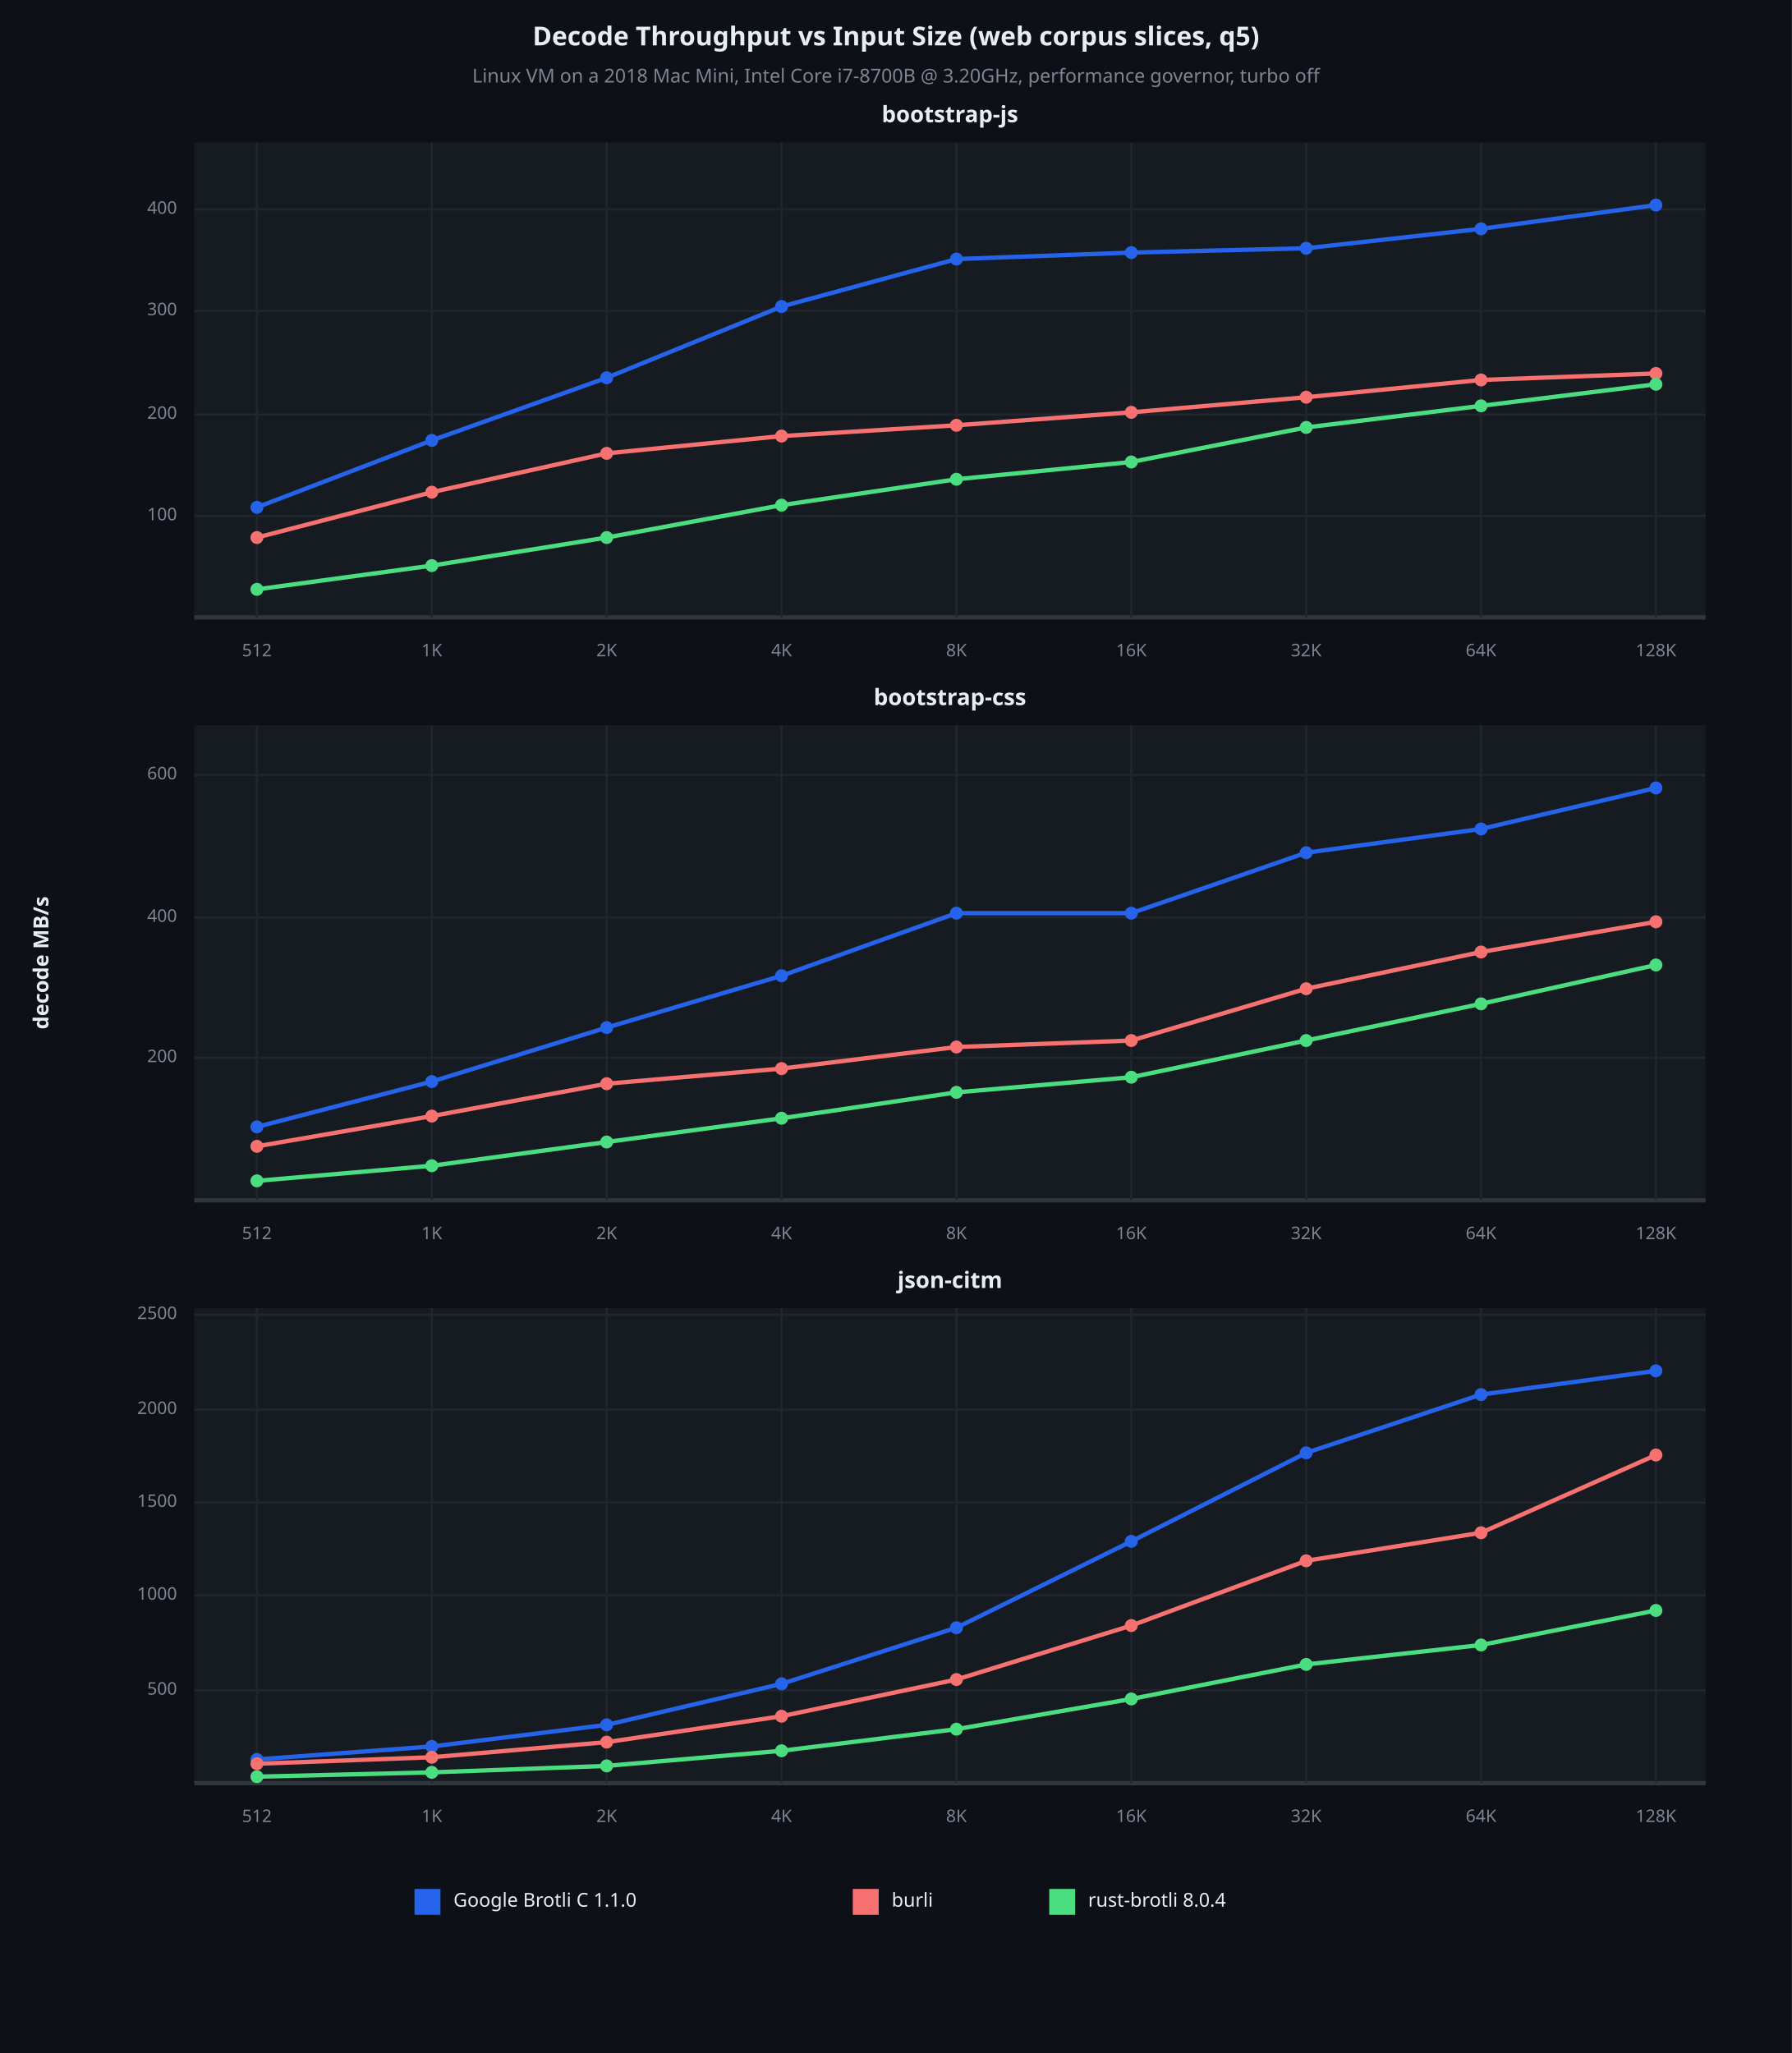
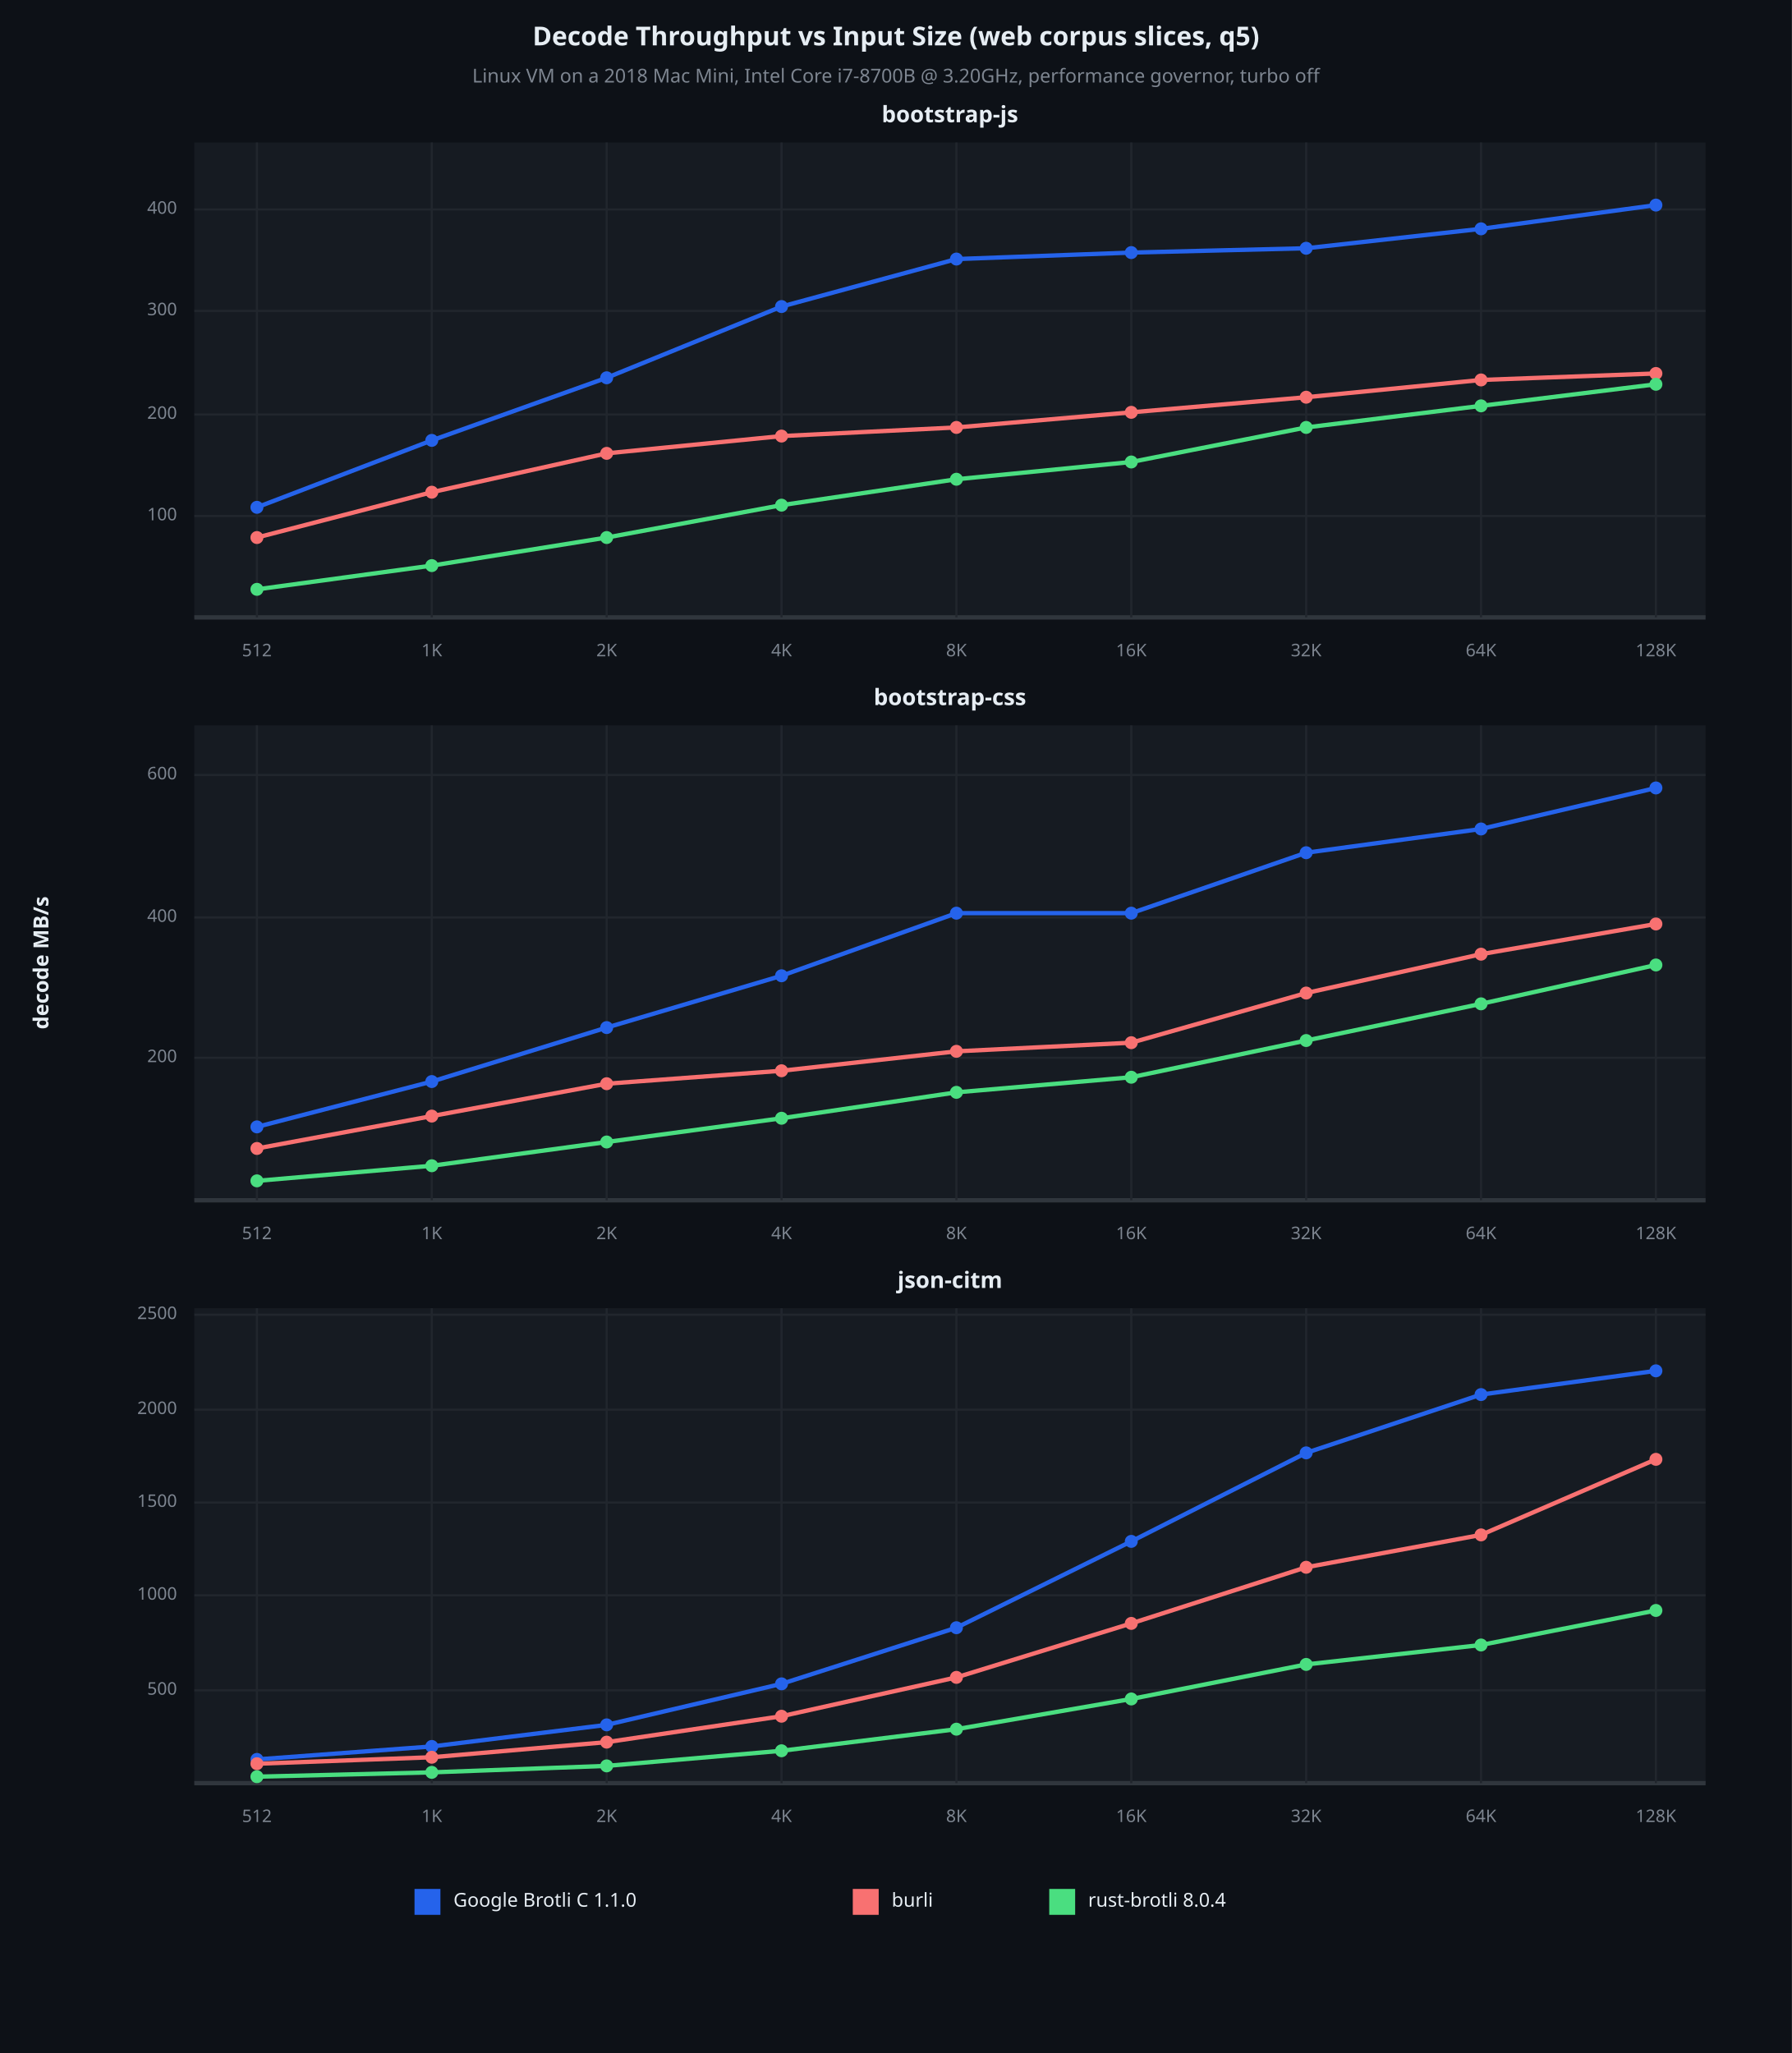
<svg xmlns="http://www.w3.org/2000/svg" viewBox="0 0 830 951" font-family="system-ui, -apple-system, sans-serif">
  <rect x="0" y="0" width="830" height="951" opacity="1" fill="#0D1117" stroke="none" />
  <text x="415" y="18" dy="0.5ex" text-anchor="middle" font-family="sans-serif" font-size="12.097" opacity="1" fill="#E6EDF3" font-weight="bold">
Decode Throughput vs Input Size (web corpus slices, q5)
</text>
  <text x="415" y="36" dy="0.5ex" text-anchor="middle" font-family="sans-serif" font-size="8.871" opacity="1" fill="#7D8590">
Linux VM on a 2018 Mac Mini, Intel Core i7-8700B @ 3.20GHz, performance governor, turbo off
</text>
  <rect x="90" y="66" width="700" height="220" opacity="1" fill="#161B22" stroke="none" />
  <text x="440" y="54" dy="0.5ex" text-anchor="middle" font-family="sans-serif" font-size="10.484" opacity="1" fill="#E6EDF3" font-weight="bold">
bootstrap-js
</text>
  <polyline fill="none" opacity="1" stroke="#30363D" stroke-width="2" points="90,286 790,286 " />
  <polyline fill="none" opacity="1" stroke="#21262D" stroke-width="1" points="119,66 119,286 " />
  <text x="119" y="302" dy="0.5ex" text-anchor="middle" font-family="sans-serif" font-size="8.065" opacity="1" fill="#7D8590">
512
</text>
  <polyline fill="none" opacity="1" stroke="#21262D" stroke-width="1" points="200,66 200,286 " />
  <text x="200" y="302" dy="0.5ex" text-anchor="middle" font-family="sans-serif" font-size="8.065" opacity="1" fill="#7D8590">
1K
</text>
  <polyline fill="none" opacity="1" stroke="#21262D" stroke-width="1" points="281,66 281,286 " />
  <text x="281" y="302" dy="0.5ex" text-anchor="middle" font-family="sans-serif" font-size="8.065" opacity="1" fill="#7D8590">
2K
</text>
  <polyline fill="none" opacity="1" stroke="#21262D" stroke-width="1" points="362,66 362,286 " />
  <text x="362" y="302" dy="0.5ex" text-anchor="middle" font-family="sans-serif" font-size="8.065" opacity="1" fill="#7D8590">
4K
</text>
  <polyline fill="none" opacity="1" stroke="#21262D" stroke-width="1" points="443,66 443,286 " />
  <text x="443" y="302" dy="0.5ex" text-anchor="middle" font-family="sans-serif" font-size="8.065" opacity="1" fill="#7D8590">
8K
</text>
  <polyline fill="none" opacity="1" stroke="#21262D" stroke-width="1" points="524,66 524,286 " />
  <text x="524" y="302" dy="0.5ex" text-anchor="middle" font-family="sans-serif" font-size="8.065" opacity="1" fill="#7D8590">
16K
</text>
  <polyline fill="none" opacity="1" stroke="#21262D" stroke-width="1" points="605,66 605,286 " />
  <text x="605" y="302" dy="0.5ex" text-anchor="middle" font-family="sans-serif" font-size="8.065" opacity="1" fill="#7D8590">
32K
</text>
  <polyline fill="none" opacity="1" stroke="#21262D" stroke-width="1" points="686,66 686,286 " />
  <text x="686" y="302" dy="0.5ex" text-anchor="middle" font-family="sans-serif" font-size="8.065" opacity="1" fill="#7D8590">
64K
</text>
  <polyline fill="none" opacity="1" stroke="#21262D" stroke-width="1" points="767,66 767,286 " />
  <text x="767" y="302" dy="0.5ex" text-anchor="middle" font-family="sans-serif" font-size="8.065" opacity="1" fill="#7D8590">
128K
</text>
  <polyline fill="none" opacity="1" stroke="#21262D" stroke-width="1" points="90,239 790,239 " />
  <text x="82" y="239" dy="0.5ex" text-anchor="end" font-family="sans-serif" font-size="8.065" opacity="1" fill="#7D8590">
100
</text>
  <polyline fill="none" opacity="1" stroke="#21262D" stroke-width="1" points="90,192 790,192 " />
  <text x="82" y="192" dy="0.5ex" text-anchor="end" font-family="sans-serif" font-size="8.065" opacity="1" fill="#7D8590">
200
</text>
  <polyline fill="none" opacity="1" stroke="#21262D" stroke-width="1" points="90,144 790,144 " />
  <text x="82" y="144" dy="0.5ex" text-anchor="end" font-family="sans-serif" font-size="8.065" opacity="1" fill="#7D8590">
300
</text>
  <polyline fill="none" opacity="1" stroke="#21262D" stroke-width="1" points="90,97 790,97 " />
  <text x="82" y="97" dy="0.5ex" text-anchor="end" font-family="sans-serif" font-size="8.065" opacity="1" fill="#7D8590">
400
</text>
  <polyline fill="none" opacity="1" stroke="#2563EB" stroke-width="2" points="119,235 200,204 281,175 362,142 443,120 524,117 605,115 686,106 767,95 " />
  <circle cx="119" cy="235" r="3" opacity="1" fill="#2563EB" stroke="none" stroke-width="1" />
  <circle cx="200" cy="204" r="3" opacity="1" fill="#2563EB" stroke="none" stroke-width="1" />
  <circle cx="281" cy="175" r="3" opacity="1" fill="#2563EB" stroke="none" stroke-width="1" />
  <circle cx="362" cy="142" r="3" opacity="1" fill="#2563EB" stroke="none" stroke-width="1" />
  <circle cx="443" cy="120" r="3" opacity="1" fill="#2563EB" stroke="none" stroke-width="1" />
  <circle cx="524" cy="117" r="3" opacity="1" fill="#2563EB" stroke="none" stroke-width="1" />
  <circle cx="605" cy="115" r="3" opacity="1" fill="#2563EB" stroke="none" stroke-width="1" />
  <circle cx="686" cy="106" r="3" opacity="1" fill="#2563EB" stroke="none" stroke-width="1" />
  <circle cx="767" cy="95" r="3" opacity="1" fill="#2563EB" stroke="none" stroke-width="1" />
-   <polyline fill="none" opacity="1" stroke="#F87171" stroke-width="2" points="119,249 200,228 281,210 362,202 443,197 524,191 605,184 686,176 767,173 " />
+   <polyline fill="none" opacity="1" stroke="#F87171" stroke-width="2" points="119,249 200,228 281,210 362,202 443,198 524,191 605,184 686,176 767,173 " />
  <circle cx="119" cy="249" r="3" opacity="1" fill="#F87171" stroke="none" stroke-width="1" />
  <circle cx="200" cy="228" r="3" opacity="1" fill="#F87171" stroke="none" stroke-width="1" />
  <circle cx="281" cy="210" r="3" opacity="1" fill="#F87171" stroke="none" stroke-width="1" />
  <circle cx="362" cy="202" r="3" opacity="1" fill="#F87171" stroke="none" stroke-width="1" />
-   <circle cx="443" cy="197" r="3" opacity="1" fill="#F87171" stroke="none" stroke-width="1" />
+   <circle cx="443" cy="198" r="3" opacity="1" fill="#F87171" stroke="none" stroke-width="1" />
  <circle cx="524" cy="191" r="3" opacity="1" fill="#F87171" stroke="none" stroke-width="1" />
  <circle cx="605" cy="184" r="3" opacity="1" fill="#F87171" stroke="none" stroke-width="1" />
  <circle cx="686" cy="176" r="3" opacity="1" fill="#F87171" stroke="none" stroke-width="1" />
  <circle cx="767" cy="173" r="3" opacity="1" fill="#F87171" stroke="none" stroke-width="1" />
  <polyline fill="none" opacity="1" stroke="#4ADE80" stroke-width="2" points="119,273 200,262 281,249 362,234 443,222 524,214 605,198 686,188 767,178 " />
  <circle cx="119" cy="273" r="3" opacity="1" fill="#4ADE80" stroke="none" stroke-width="1" />
  <circle cx="200" cy="262" r="3" opacity="1" fill="#4ADE80" stroke="none" stroke-width="1" />
  <circle cx="281" cy="249" r="3" opacity="1" fill="#4ADE80" stroke="none" stroke-width="1" />
  <circle cx="362" cy="234" r="3" opacity="1" fill="#4ADE80" stroke="none" stroke-width="1" />
  <circle cx="443" cy="222" r="3" opacity="1" fill="#4ADE80" stroke="none" stroke-width="1" />
  <circle cx="524" cy="214" r="3" opacity="1" fill="#4ADE80" stroke="none" stroke-width="1" />
  <circle cx="605" cy="198" r="3" opacity="1" fill="#4ADE80" stroke="none" stroke-width="1" />
  <circle cx="686" cy="188" r="3" opacity="1" fill="#4ADE80" stroke="none" stroke-width="1" />
  <circle cx="767" cy="178" r="3" opacity="1" fill="#4ADE80" stroke="none" stroke-width="1" />
  <rect x="90" y="336" width="700" height="220" opacity="1" fill="#161B22" stroke="none" />
  <text x="440" y="324" dy="0.5ex" text-anchor="middle" font-family="sans-serif" font-size="10.484" opacity="1" fill="#E6EDF3" font-weight="bold">
bootstrap-css
</text>
  <polyline fill="none" opacity="1" stroke="#30363D" stroke-width="2" points="90,556 790,556 " />
  <polyline fill="none" opacity="1" stroke="#21262D" stroke-width="1" points="119,336 119,556 " />
  <text x="119" y="572" dy="0.5ex" text-anchor="middle" font-family="sans-serif" font-size="8.065" opacity="1" fill="#7D8590">
512
</text>
  <polyline fill="none" opacity="1" stroke="#21262D" stroke-width="1" points="200,336 200,556 " />
  <text x="200" y="572" dy="0.5ex" text-anchor="middle" font-family="sans-serif" font-size="8.065" opacity="1" fill="#7D8590">
1K
</text>
  <polyline fill="none" opacity="1" stroke="#21262D" stroke-width="1" points="281,336 281,556 " />
  <text x="281" y="572" dy="0.5ex" text-anchor="middle" font-family="sans-serif" font-size="8.065" opacity="1" fill="#7D8590">
2K
</text>
  <polyline fill="none" opacity="1" stroke="#21262D" stroke-width="1" points="362,336 362,556 " />
  <text x="362" y="572" dy="0.5ex" text-anchor="middle" font-family="sans-serif" font-size="8.065" opacity="1" fill="#7D8590">
4K
</text>
  <polyline fill="none" opacity="1" stroke="#21262D" stroke-width="1" points="443,336 443,556 " />
  <text x="443" y="572" dy="0.5ex" text-anchor="middle" font-family="sans-serif" font-size="8.065" opacity="1" fill="#7D8590">
8K
</text>
  <polyline fill="none" opacity="1" stroke="#21262D" stroke-width="1" points="524,336 524,556 " />
  <text x="524" y="572" dy="0.5ex" text-anchor="middle" font-family="sans-serif" font-size="8.065" opacity="1" fill="#7D8590">
16K
</text>
  <polyline fill="none" opacity="1" stroke="#21262D" stroke-width="1" points="605,336 605,556 " />
  <text x="605" y="572" dy="0.5ex" text-anchor="middle" font-family="sans-serif" font-size="8.065" opacity="1" fill="#7D8590">
32K
</text>
  <polyline fill="none" opacity="1" stroke="#21262D" stroke-width="1" points="686,336 686,556 " />
  <text x="686" y="572" dy="0.5ex" text-anchor="middle" font-family="sans-serif" font-size="8.065" opacity="1" fill="#7D8590">
64K
</text>
  <polyline fill="none" opacity="1" stroke="#21262D" stroke-width="1" points="767,336 767,556 " />
  <text x="767" y="572" dy="0.5ex" text-anchor="middle" font-family="sans-serif" font-size="8.065" opacity="1" fill="#7D8590">
128K
</text>
  <polyline fill="none" opacity="1" stroke="#21262D" stroke-width="1" points="90,490 790,490 " />
  <text x="82" y="490" dy="0.5ex" text-anchor="end" font-family="sans-serif" font-size="8.065" opacity="1" fill="#7D8590">
200
</text>
  <polyline fill="none" opacity="1" stroke="#21262D" stroke-width="1" points="90,425 790,425 " />
  <text x="82" y="425" dy="0.5ex" text-anchor="end" font-family="sans-serif" font-size="8.065" opacity="1" fill="#7D8590">
400
</text>
  <polyline fill="none" opacity="1" stroke="#21262D" stroke-width="1" points="90,359 790,359 " />
  <text x="82" y="359" dy="0.5ex" text-anchor="end" font-family="sans-serif" font-size="8.065" opacity="1" fill="#7D8590">
600
</text>
  <polyline fill="none" opacity="1" stroke="#2563EB" stroke-width="2" points="119,522 200,501 281,476 362,452 443,423 524,423 605,395 686,384 767,365 " />
  <circle cx="119" cy="522" r="3" opacity="1" fill="#2563EB" stroke="none" stroke-width="1" />
  <circle cx="200" cy="501" r="3" opacity="1" fill="#2563EB" stroke="none" stroke-width="1" />
  <circle cx="281" cy="476" r="3" opacity="1" fill="#2563EB" stroke="none" stroke-width="1" />
  <circle cx="362" cy="452" r="3" opacity="1" fill="#2563EB" stroke="none" stroke-width="1" />
  <circle cx="443" cy="423" r="3" opacity="1" fill="#2563EB" stroke="none" stroke-width="1" />
  <circle cx="524" cy="423" r="3" opacity="1" fill="#2563EB" stroke="none" stroke-width="1" />
  <circle cx="605" cy="395" r="3" opacity="1" fill="#2563EB" stroke="none" stroke-width="1" />
  <circle cx="686" cy="384" r="3" opacity="1" fill="#2563EB" stroke="none" stroke-width="1" />
  <circle cx="767" cy="365" r="3" opacity="1" fill="#2563EB" stroke="none" stroke-width="1" />
-   <polyline fill="none" opacity="1" stroke="#F87171" stroke-width="2" points="119,531 200,517 281,502 362,495 443,485 524,482 605,458 686,441 767,427 " />
-   <circle cx="119" cy="531" r="3" opacity="1" fill="#F87171" stroke="none" stroke-width="1" />
+   <polyline fill="none" opacity="1" stroke="#F87171" stroke-width="2" points="119,532 200,517 281,502 362,496 443,487 524,483 605,460 686,442 767,428 " />
+   <circle cx="119" cy="532" r="3" opacity="1" fill="#F87171" stroke="none" stroke-width="1" />
  <circle cx="200" cy="517" r="3" opacity="1" fill="#F87171" stroke="none" stroke-width="1" />
  <circle cx="281" cy="502" r="3" opacity="1" fill="#F87171" stroke="none" stroke-width="1" />
-   <circle cx="362" cy="495" r="3" opacity="1" fill="#F87171" stroke="none" stroke-width="1" />
-   <circle cx="443" cy="485" r="3" opacity="1" fill="#F87171" stroke="none" stroke-width="1" />
-   <circle cx="524" cy="482" r="3" opacity="1" fill="#F87171" stroke="none" stroke-width="1" />
-   <circle cx="605" cy="458" r="3" opacity="1" fill="#F87171" stroke="none" stroke-width="1" />
-   <circle cx="686" cy="441" r="3" opacity="1" fill="#F87171" stroke="none" stroke-width="1" />
-   <circle cx="767" cy="427" r="3" opacity="1" fill="#F87171" stroke="none" stroke-width="1" />
+   <circle cx="362" cy="496" r="3" opacity="1" fill="#F87171" stroke="none" stroke-width="1" />
+   <circle cx="443" cy="487" r="3" opacity="1" fill="#F87171" stroke="none" stroke-width="1" />
+   <circle cx="524" cy="483" r="3" opacity="1" fill="#F87171" stroke="none" stroke-width="1" />
+   <circle cx="605" cy="460" r="3" opacity="1" fill="#F87171" stroke="none" stroke-width="1" />
+   <circle cx="686" cy="442" r="3" opacity="1" fill="#F87171" stroke="none" stroke-width="1" />
+   <circle cx="767" cy="428" r="3" opacity="1" fill="#F87171" stroke="none" stroke-width="1" />
  <polyline fill="none" opacity="1" stroke="#4ADE80" stroke-width="2" points="119,547 200,540 281,529 362,518 443,506 524,499 605,482 686,465 767,447 " />
  <circle cx="119" cy="547" r="3" opacity="1" fill="#4ADE80" stroke="none" stroke-width="1" />
  <circle cx="200" cy="540" r="3" opacity="1" fill="#4ADE80" stroke="none" stroke-width="1" />
  <circle cx="281" cy="529" r="3" opacity="1" fill="#4ADE80" stroke="none" stroke-width="1" />
  <circle cx="362" cy="518" r="3" opacity="1" fill="#4ADE80" stroke="none" stroke-width="1" />
  <circle cx="443" cy="506" r="3" opacity="1" fill="#4ADE80" stroke="none" stroke-width="1" />
  <circle cx="524" cy="499" r="3" opacity="1" fill="#4ADE80" stroke="none" stroke-width="1" />
  <circle cx="605" cy="482" r="3" opacity="1" fill="#4ADE80" stroke="none" stroke-width="1" />
  <circle cx="686" cy="465" r="3" opacity="1" fill="#4ADE80" stroke="none" stroke-width="1" />
  <circle cx="767" cy="447" r="3" opacity="1" fill="#4ADE80" stroke="none" stroke-width="1" />
  <rect x="90" y="606" width="700" height="220" opacity="1" fill="#161B22" stroke="none" />
  <text x="440" y="594" dy="0.5ex" text-anchor="middle" font-family="sans-serif" font-size="10.484" opacity="1" fill="#E6EDF3" font-weight="bold">
json-citm
</text>
  <polyline fill="none" opacity="1" stroke="#30363D" stroke-width="2" points="90,826 790,826 " />
  <polyline fill="none" opacity="1" stroke="#21262D" stroke-width="1" points="119,606 119,826 " />
  <text x="119" y="842" dy="0.5ex" text-anchor="middle" font-family="sans-serif" font-size="8.065" opacity="1" fill="#7D8590">
512
</text>
  <polyline fill="none" opacity="1" stroke="#21262D" stroke-width="1" points="200,606 200,826 " />
  <text x="200" y="842" dy="0.5ex" text-anchor="middle" font-family="sans-serif" font-size="8.065" opacity="1" fill="#7D8590">
1K
</text>
  <polyline fill="none" opacity="1" stroke="#21262D" stroke-width="1" points="281,606 281,826 " />
  <text x="281" y="842" dy="0.5ex" text-anchor="middle" font-family="sans-serif" font-size="8.065" opacity="1" fill="#7D8590">
2K
</text>
  <polyline fill="none" opacity="1" stroke="#21262D" stroke-width="1" points="362,606 362,826 " />
  <text x="362" y="842" dy="0.5ex" text-anchor="middle" font-family="sans-serif" font-size="8.065" opacity="1" fill="#7D8590">
4K
</text>
  <polyline fill="none" opacity="1" stroke="#21262D" stroke-width="1" points="443,606 443,826 " />
  <text x="443" y="842" dy="0.5ex" text-anchor="middle" font-family="sans-serif" font-size="8.065" opacity="1" fill="#7D8590">
8K
</text>
  <polyline fill="none" opacity="1" stroke="#21262D" stroke-width="1" points="524,606 524,826 " />
  <text x="524" y="842" dy="0.5ex" text-anchor="middle" font-family="sans-serif" font-size="8.065" opacity="1" fill="#7D8590">
16K
</text>
  <polyline fill="none" opacity="1" stroke="#21262D" stroke-width="1" points="605,606 605,826 " />
  <text x="605" y="842" dy="0.5ex" text-anchor="middle" font-family="sans-serif" font-size="8.065" opacity="1" fill="#7D8590">
32K
</text>
  <polyline fill="none" opacity="1" stroke="#21262D" stroke-width="1" points="686,606 686,826 " />
  <text x="686" y="842" dy="0.5ex" text-anchor="middle" font-family="sans-serif" font-size="8.065" opacity="1" fill="#7D8590">
64K
</text>
  <polyline fill="none" opacity="1" stroke="#21262D" stroke-width="1" points="767,606 767,826 " />
  <text x="767" y="842" dy="0.5ex" text-anchor="middle" font-family="sans-serif" font-size="8.065" opacity="1" fill="#7D8590">
128K
</text>
  <polyline fill="none" opacity="1" stroke="#21262D" stroke-width="1" points="90,783 790,783 " />
  <text x="82" y="783" dy="0.5ex" text-anchor="end" font-family="sans-serif" font-size="8.065" opacity="1" fill="#7D8590">
500
</text>
  <polyline fill="none" opacity="1" stroke="#21262D" stroke-width="1" points="90,739 790,739 " />
  <text x="82" y="739" dy="0.5ex" text-anchor="end" font-family="sans-serif" font-size="8.065" opacity="1" fill="#7D8590">
1000
</text>
  <polyline fill="none" opacity="1" stroke="#21262D" stroke-width="1" points="90,696 790,696 " />
  <text x="82" y="696" dy="0.5ex" text-anchor="end" font-family="sans-serif" font-size="8.065" opacity="1" fill="#7D8590">
1500
</text>
  <polyline fill="none" opacity="1" stroke="#21262D" stroke-width="1" points="90,653 790,653 " />
  <text x="82" y="653" dy="0.5ex" text-anchor="end" font-family="sans-serif" font-size="8.065" opacity="1" fill="#7D8590">
2000
</text>
  <polyline fill="none" opacity="1" stroke="#21262D" stroke-width="1" points="90,609 790,609 " />
  <text x="82" y="609" dy="0.5ex" text-anchor="end" font-family="sans-serif" font-size="8.065" opacity="1" fill="#7D8590">
2500
</text>
  <polyline fill="none" opacity="1" stroke="#2563EB" stroke-width="2" points="119,815 200,809 281,799 362,780 443,754 524,714 605,673 686,646 767,635 " />
  <circle cx="119" cy="815" r="3" opacity="1" fill="#2563EB" stroke="none" stroke-width="1" />
  <circle cx="200" cy="809" r="3" opacity="1" fill="#2563EB" stroke="none" stroke-width="1" />
  <circle cx="281" cy="799" r="3" opacity="1" fill="#2563EB" stroke="none" stroke-width="1" />
  <circle cx="362" cy="780" r="3" opacity="1" fill="#2563EB" stroke="none" stroke-width="1" />
  <circle cx="443" cy="754" r="3" opacity="1" fill="#2563EB" stroke="none" stroke-width="1" />
  <circle cx="524" cy="714" r="3" opacity="1" fill="#2563EB" stroke="none" stroke-width="1" />
  <circle cx="605" cy="673" r="3" opacity="1" fill="#2563EB" stroke="none" stroke-width="1" />
  <circle cx="686" cy="646" r="3" opacity="1" fill="#2563EB" stroke="none" stroke-width="1" />
  <circle cx="767" cy="635" r="3" opacity="1" fill="#2563EB" stroke="none" stroke-width="1" />
-   <polyline fill="none" opacity="1" stroke="#F87171" stroke-width="2" points="119,817 200,814 281,807 362,795 443,778 524,753 605,723 686,710 767,674 " />
+   <polyline fill="none" opacity="1" stroke="#F87171" stroke-width="2" points="119,817 200,814 281,807 362,795 443,777 524,752 605,726 686,711 767,676 " />
  <circle cx="119" cy="817" r="3" opacity="1" fill="#F87171" stroke="none" stroke-width="1" />
  <circle cx="200" cy="814" r="3" opacity="1" fill="#F87171" stroke="none" stroke-width="1" />
  <circle cx="281" cy="807" r="3" opacity="1" fill="#F87171" stroke="none" stroke-width="1" />
  <circle cx="362" cy="795" r="3" opacity="1" fill="#F87171" stroke="none" stroke-width="1" />
-   <circle cx="443" cy="778" r="3" opacity="1" fill="#F87171" stroke="none" stroke-width="1" />
-   <circle cx="524" cy="753" r="3" opacity="1" fill="#F87171" stroke="none" stroke-width="1" />
-   <circle cx="605" cy="723" r="3" opacity="1" fill="#F87171" stroke="none" stroke-width="1" />
-   <circle cx="686" cy="710" r="3" opacity="1" fill="#F87171" stroke="none" stroke-width="1" />
-   <circle cx="767" cy="674" r="3" opacity="1" fill="#F87171" stroke="none" stroke-width="1" />
+   <circle cx="443" cy="777" r="3" opacity="1" fill="#F87171" stroke="none" stroke-width="1" />
+   <circle cx="524" cy="752" r="3" opacity="1" fill="#F87171" stroke="none" stroke-width="1" />
+   <circle cx="605" cy="726" r="3" opacity="1" fill="#F87171" stroke="none" stroke-width="1" />
+   <circle cx="686" cy="711" r="3" opacity="1" fill="#F87171" stroke="none" stroke-width="1" />
+   <circle cx="767" cy="676" r="3" opacity="1" fill="#F87171" stroke="none" stroke-width="1" />
  <polyline fill="none" opacity="1" stroke="#4ADE80" stroke-width="2" points="119,823 200,821 281,818 362,811 443,801 524,787 605,771 686,762 767,746 " />
  <circle cx="119" cy="823" r="3" opacity="1" fill="#4ADE80" stroke="none" stroke-width="1" />
  <circle cx="200" cy="821" r="3" opacity="1" fill="#4ADE80" stroke="none" stroke-width="1" />
  <circle cx="281" cy="818" r="3" opacity="1" fill="#4ADE80" stroke="none" stroke-width="1" />
  <circle cx="362" cy="811" r="3" opacity="1" fill="#4ADE80" stroke="none" stroke-width="1" />
  <circle cx="443" cy="801" r="3" opacity="1" fill="#4ADE80" stroke="none" stroke-width="1" />
  <circle cx="524" cy="787" r="3" opacity="1" fill="#4ADE80" stroke="none" stroke-width="1" />
  <circle cx="605" cy="771" r="3" opacity="1" fill="#4ADE80" stroke="none" stroke-width="1" />
  <circle cx="686" cy="762" r="3" opacity="1" fill="#4ADE80" stroke="none" stroke-width="1" />
  <circle cx="767" cy="746" r="3" opacity="1" fill="#4ADE80" stroke="none" stroke-width="1" />
  <text x="20" y="446" dy="0.5ex" text-anchor="middle" font-family="sans-serif" font-size="9.677" opacity="1" fill="#E6EDF3" font-weight="bold" transform="rotate(270, 20, 446)">
decode MB/s
</text>
  <rect x="192" y="875" width="12" height="12" opacity="1" fill="#2563EB" stroke="none" />
  <text x="210" y="881" dy="0.5ex" text-anchor="start" font-family="sans-serif" font-size="8.871" opacity="1" fill="#E6EDF3">
Google Brotli C 1.1.0
</text>
  <rect x="395" y="875" width="12" height="12" opacity="1" fill="#F87171" stroke="none" />
  <text x="413" y="881" dy="0.5ex" text-anchor="start" font-family="sans-serif" font-size="8.871" opacity="1" fill="#E6EDF3">
burli
</text>
  <rect x="486" y="875" width="12" height="12" opacity="1" fill="#4ADE80" stroke="none" />
  <text x="504" y="881" dy="0.5ex" text-anchor="start" font-family="sans-serif" font-size="8.871" opacity="1" fill="#E6EDF3">
rust-brotli 8.0.4
</text>
</svg>
